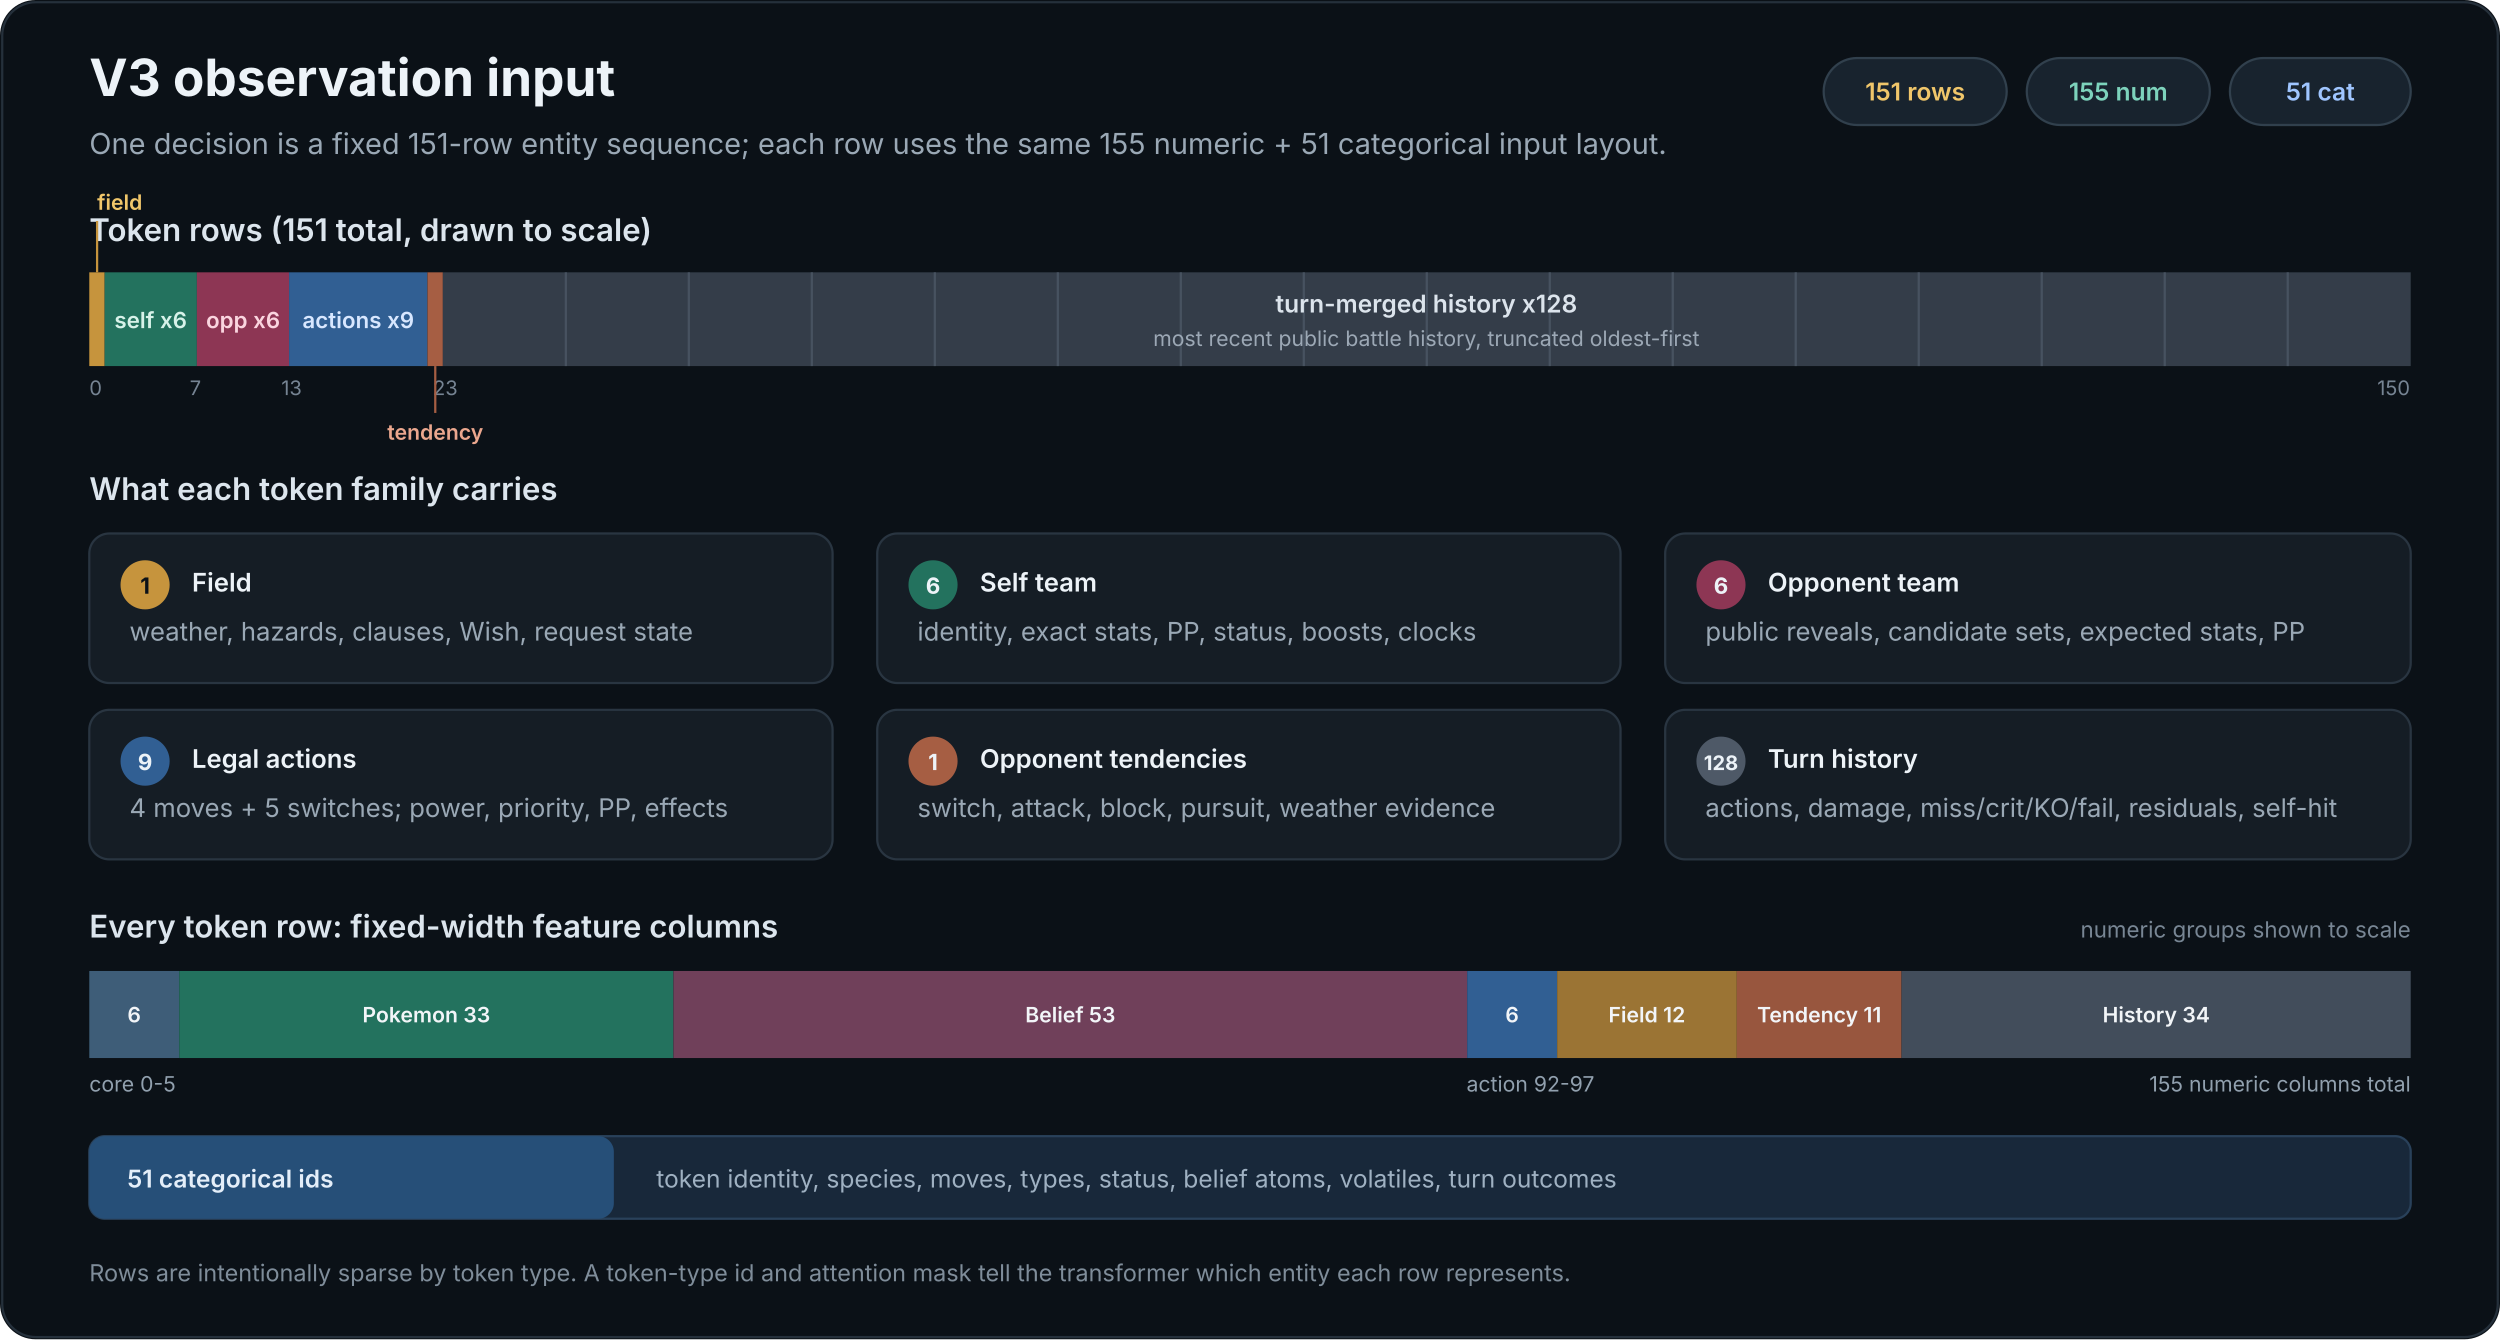
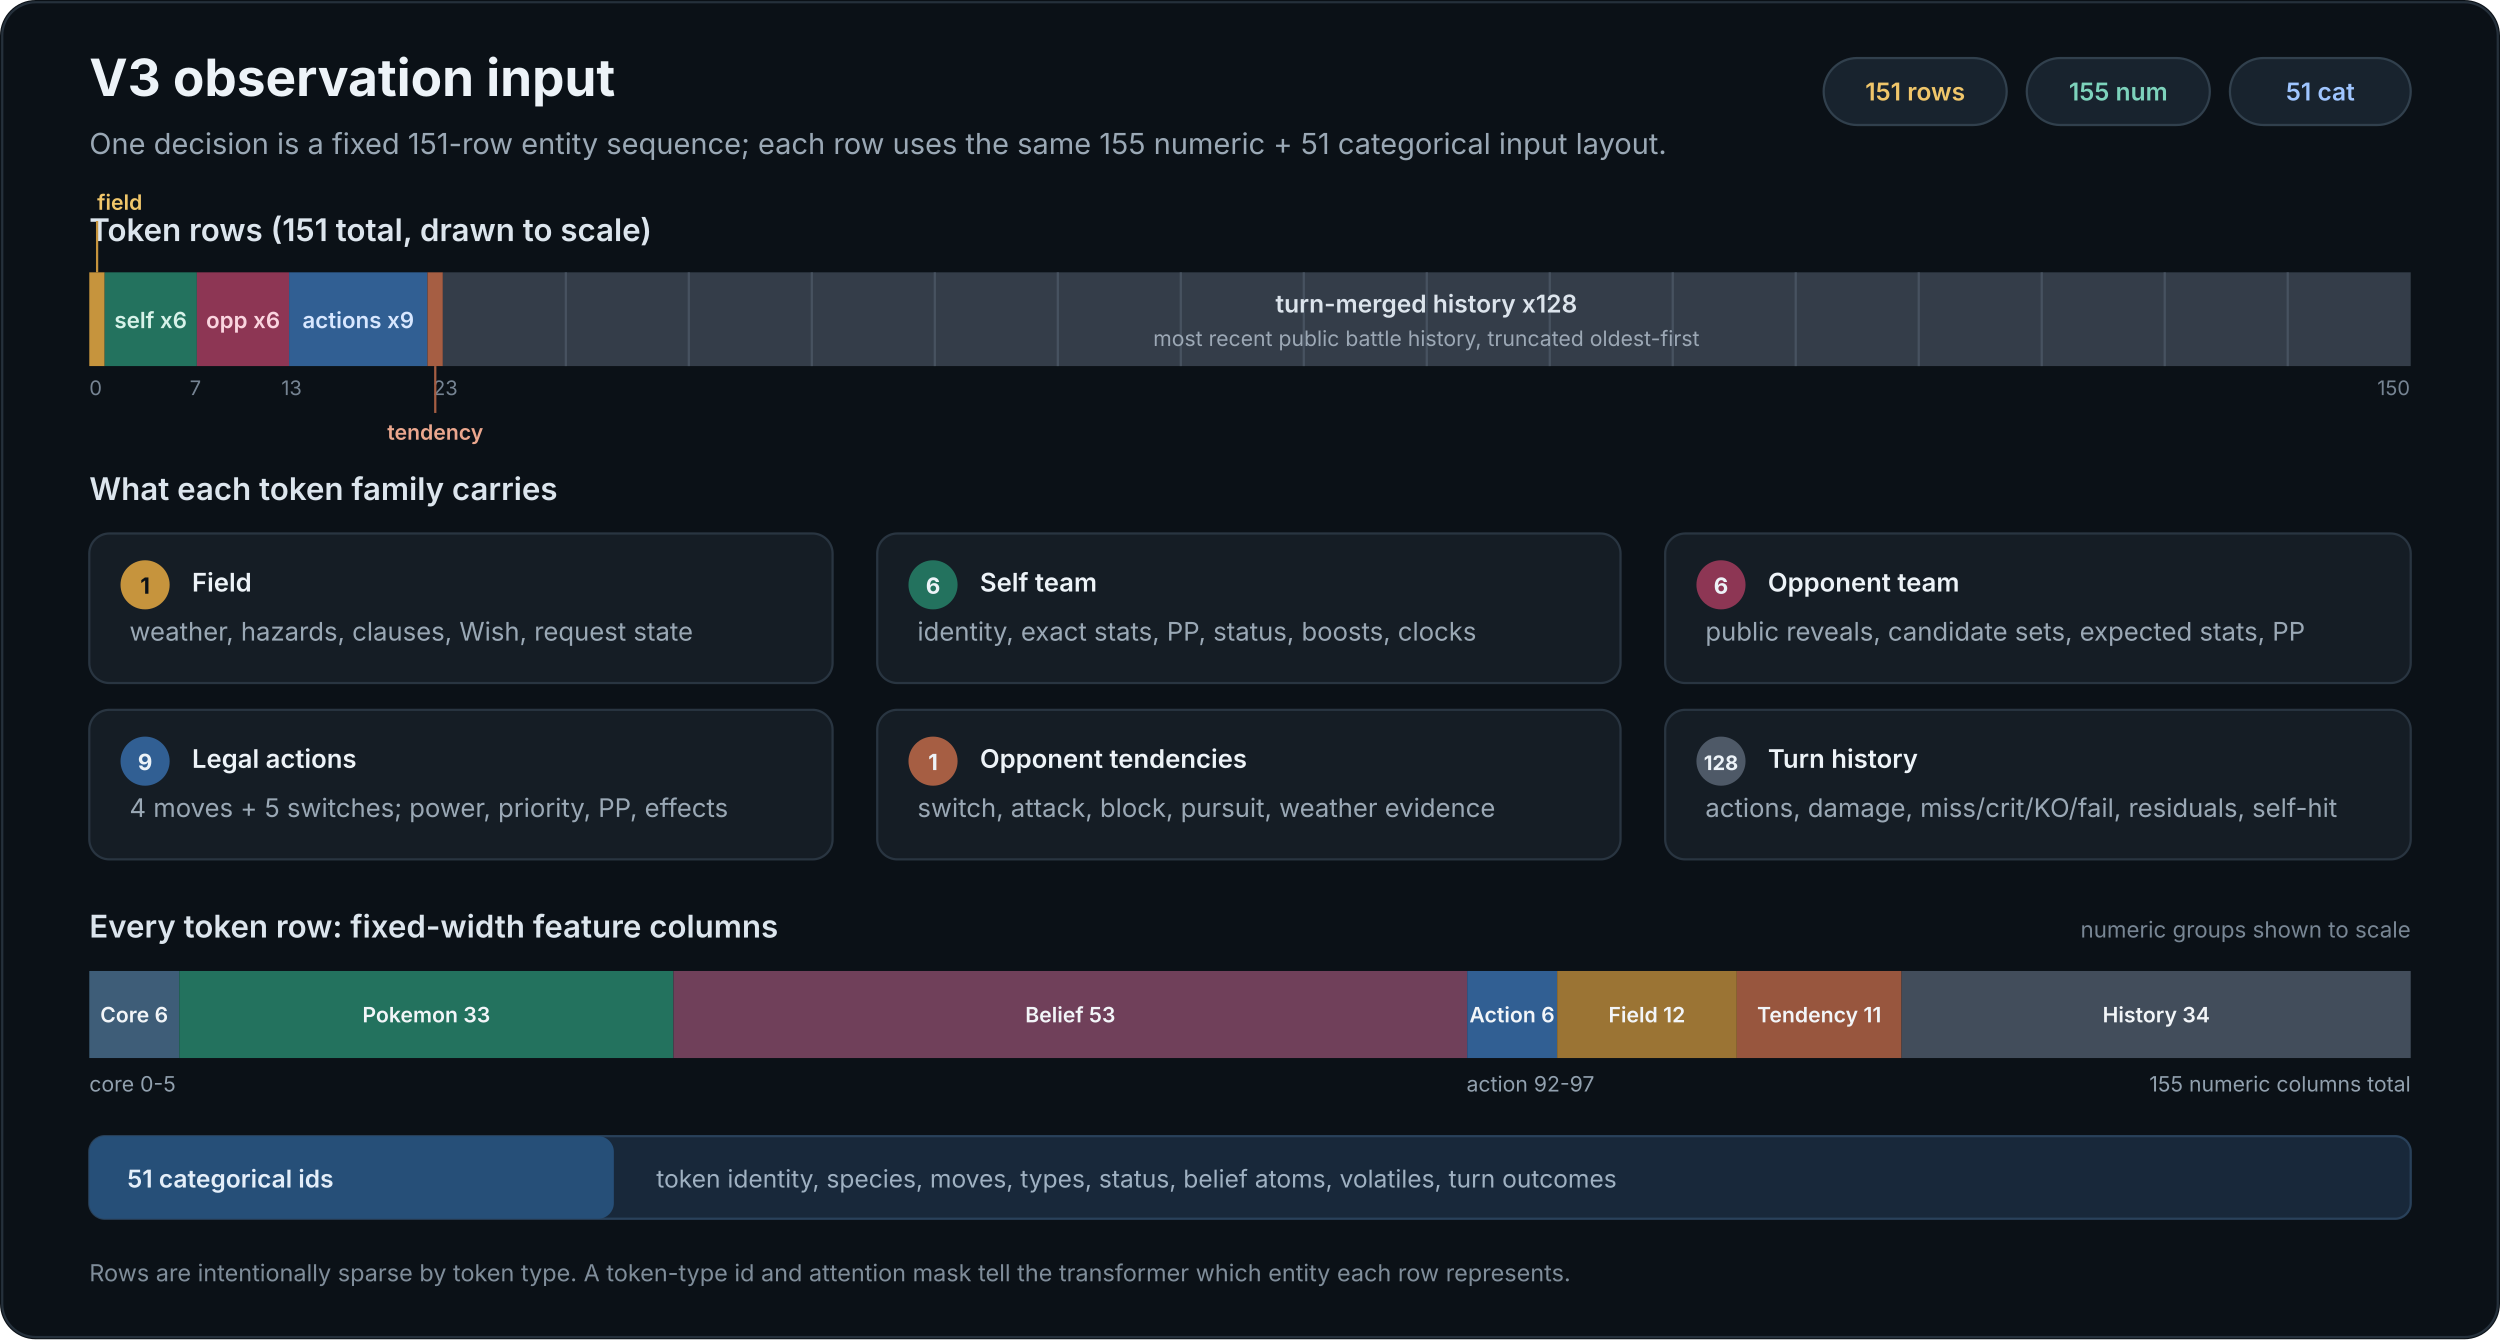
<svg xmlns="http://www.w3.org/2000/svg" viewBox="0 0 1120 600" role="img" aria-labelledby="title desc" font-family="-apple-system, BlinkMacSystemFont, 'Segoe UI', sans-serif">
  <rect width="1120" height="600" rx="16" fill="#0b1117" />
  <rect x="1" y="1" width="1118" height="598" rx="15" fill="none" stroke="#25303b" />
  <text x="40" y="43" fill="#edf3f8" font-size="23" font-weight="700">V3 observation input</text>
  <text x="40" y="69" fill="#9aa8b5" font-size="13">One decision is a fixed 151-row entity sequence; each row uses the same 155 numeric + 51 categorical input layout.</text>
  <g font-size="11" font-weight="600">
    <rect x="817" y="26" width="82" height="30" rx="15" fill="#18232e" stroke="#31404d" />
    <text x="858" y="45" text-anchor="middle" fill="#f0c66a">151 rows</text>
    <rect x="908" y="26" width="82" height="30" rx="15" fill="#18232e" stroke="#31404d" />
    <text x="949" y="45" text-anchor="middle" fill="#7dd3bc">155 num</text>
    <rect x="999" y="26" width="81" height="30" rx="15" fill="#18232e" stroke="#31404d" />
    <text x="1039.5" y="45" text-anchor="middle" fill="#9fc5ff">51 cat</text>
  </g>
  <text x="40" y="108" fill="#dce5ed" font-size="14" font-weight="600">Token rows (151 total, drawn to scale)</text>
  <rect x="40" y="122" width="6.9" height="42" fill="#c6943d" />
  <rect x="46.9" y="122" width="41.3" height="42" fill="#23725e" />
  <rect x="88.2" y="122" width="41.3" height="42" fill="#8d3654" />
  <rect x="129.5" y="122" width="62" height="42" fill="#315f93" />
  <rect x="191.5" y="122" width="6.9" height="42" fill="#a65e43" />
  <rect x="198.4" y="122" width="881.6" height="42" fill="#343d49" />
  <g stroke="#475260" stroke-width="1">
    <line x1="253.5" y1="122" x2="253.5" y2="164" />
    <line x1="308.6" y1="122" x2="308.6" y2="164" />
    <line x1="363.7" y1="122" x2="363.7" y2="164" />
    <line x1="418.8" y1="122" x2="418.8" y2="164" />
    <line x1="473.9" y1="122" x2="473.9" y2="164" />
    <line x1="529" y1="122" x2="529" y2="164" />
    <line x1="584.1" y1="122" x2="584.1" y2="164" />
    <line x1="639.2" y1="122" x2="639.2" y2="164" />
    <line x1="694.3" y1="122" x2="694.3" y2="164" />
    <line x1="749.4" y1="122" x2="749.4" y2="164" />
    <line x1="804.5" y1="122" x2="804.5" y2="164" />
    <line x1="859.6" y1="122" x2="859.6" y2="164" />
    <line x1="914.7" y1="122" x2="914.7" y2="164" />
    <line x1="969.8" y1="122" x2="969.8" y2="164" />
    <line x1="1024.9" y1="122" x2="1024.9" y2="164" />
  </g>
  <text x="67.5" y="147" fill="#d7f2e9" font-size="10" font-weight="600" text-anchor="middle">self x6</text>
  <text x="108.9" y="147" fill="#fad5df" font-size="10" font-weight="600" text-anchor="middle">opp x6</text>
  <text x="160.5" y="147" fill="#d8e7ff" font-size="10" font-weight="600" text-anchor="middle">actions x9</text>
  <text x="639" y="140" fill="#dce4ec" font-size="11" font-weight="600" text-anchor="middle">turn-merged history x128</text>
  <text x="639" y="155" fill="#9ca8b5" font-size="9.5" text-anchor="middle">most recent public battle history, truncated oldest-first</text>
  <g fill="#768493" font-size="9">
    <text x="40" y="177">0</text>
    <text x="85" y="177">7</text>
    <text x="126" y="177">13</text>
    <text x="194" y="177">23</text>
    <text x="1065" y="177">150</text>
  </g>
  <line x1="43.5" y1="122" x2="43.5" y2="99" stroke="#c6943d" />
  <text x="43.5" y="94" fill="#f0c66a" font-size="9.5" font-weight="600">field</text>
  <line x1="195" y1="164" x2="195" y2="185" stroke="#a65e43" />
  <text x="195" y="197" fill="#eba78e" font-size="9.5" font-weight="600" text-anchor="middle">tendency</text>
  <text x="40" y="224" fill="#dce5ed" font-size="14" font-weight="600">What each token family carries</text>
  <g font-size="11.5">
    <g transform="translate(40 239)">
      <rect width="333" height="67" rx="9" fill="#151d25" stroke="#293541" />
      <circle cx="25" cy="23" r="11" fill="#c6943d" />
      <text x="25" y="27" fill="#0b1117" font-size="10" font-weight="700" text-anchor="middle">1</text>
      <text x="46" y="26" fill="#edf3f8" font-weight="600">Field</text>
      <text x="18" y="48" fill="#9aa8b5">weather, hazards, clauses, Wish, request state</text>
    </g>
    <g transform="translate(393 239)">
      <rect width="333" height="67" rx="9" fill="#151d25" stroke="#293541" />
      <circle cx="25" cy="23" r="11" fill="#23725e" />
      <text x="25" y="27" fill="#edf3f8" font-size="10" font-weight="700" text-anchor="middle">6</text>
      <text x="46" y="26" fill="#edf3f8" font-weight="600">Self team</text>
      <text x="18" y="48" fill="#9aa8b5">identity, exact stats, PP, status, boosts, clocks</text>
    </g>
    <g transform="translate(746 239)">
      <rect width="334" height="67" rx="9" fill="#151d25" stroke="#293541" />
      <circle cx="25" cy="23" r="11" fill="#8d3654" />
      <text x="25" y="27" fill="#edf3f8" font-size="10" font-weight="700" text-anchor="middle">6</text>
      <text x="46" y="26" fill="#edf3f8" font-weight="600">Opponent team</text>
      <text x="18" y="48" fill="#9aa8b5">public reveals, candidate sets, expected stats, PP</text>
    </g>
    <g transform="translate(40 318)">
      <rect width="333" height="67" rx="9" fill="#151d25" stroke="#293541" />
      <circle cx="25" cy="23" r="11" fill="#315f93" />
      <text x="25" y="27" fill="#edf3f8" font-size="10" font-weight="700" text-anchor="middle">9</text>
      <text x="46" y="26" fill="#edf3f8" font-weight="600">Legal actions</text>
      <text x="18" y="48" fill="#9aa8b5">4 moves + 5 switches; power, priority, PP, effects</text>
    </g>
    <g transform="translate(393 318)">
      <rect width="333" height="67" rx="9" fill="#151d25" stroke="#293541" />
      <circle cx="25" cy="23" r="11" fill="#a65e43" />
      <text x="25" y="27" fill="#edf3f8" font-size="10" font-weight="700" text-anchor="middle">1</text>
      <text x="46" y="26" fill="#edf3f8" font-weight="600">Opponent tendencies</text>
      <text x="18" y="48" fill="#9aa8b5">switch, attack, block, pursuit, weather evidence</text>
    </g>
    <g transform="translate(746 318)">
      <rect width="334" height="67" rx="9" fill="#151d25" stroke="#293541" />
      <circle cx="25" cy="23" r="11" fill="#4e5967" />
      <text x="25" y="27" fill="#edf3f8" font-size="9" font-weight="700" text-anchor="middle">128</text>
      <text x="46" y="26" fill="#edf3f8" font-weight="600">Turn history</text>
      <text x="18" y="48" fill="#9aa8b5">actions, damage, miss/crit/KO/fail, residuals, self-hit</text>
    </g>
  </g>
  <text x="40" y="420" fill="#dce5ed" font-size="14" font-weight="600">Every token row: fixed-width feature columns</text>
  <text x="1080" y="420" fill="#788694" font-size="10" text-anchor="end">numeric groups shown to scale</text>
  <g>
    <rect x="40" y="435" width="40.3" height="39" fill="#3e5d78" />
    <rect x="80.3" y="435" width="221.4" height="39" fill="#23725e" />
    <rect x="301.7" y="435" width="355.6" height="39" fill="#70405a" />
    <rect x="657.3" y="435" width="40.3" height="39" fill="#315f93" />
    <rect x="697.6" y="435" width="80.5" height="39" fill="#9b7434" />
    <rect x="778.1" y="435" width="73.8" height="39" fill="#98563e" />
    <rect x="851.9" y="435" width="228.1" height="39" fill="#424d5b" />
    <g fill="#f2f5f8" font-size="9.5" font-weight="600" text-anchor="middle">
-       <text x="60.1" y="458">6</text>
+       <text x="60.1" y="458">Core 6</text>
      <text x="191" y="458">Pokemon 33</text>
      <text x="479.5" y="458">Belief 53</text>
-       <text x="677.4" y="458">6</text>
+       <text x="677.4" y="458">Action 6</text>
      <text x="737.8" y="458">Field 12</text>
      <text x="815" y="458">Tendency 11</text>
      <text x="966" y="458">History 34</text>
    </g>
  </g>
  <g fill="#91a0ae" font-size="9.5">
    <text x="40" y="489">core 0-5</text>
    <text x="657" y="489">action 92-97</text>
    <text x="1080" y="489" text-anchor="end">155 numeric columns total</text>
  </g>
  <rect x="40" y="509" width="1040" height="37" rx="7" fill="#18283a" stroke="#29415a" />
  <rect x="40" y="509" width="235" height="37" rx="7" fill="#264f78" />
  <text x="57" y="532" fill="#e4eef9" font-size="11" font-weight="600">51 categorical ids</text>
  <text x="294" y="532" fill="#9fb1c2" font-size="11">token identity, species, moves, types, status, belief atoms, volatiles, turn outcomes</text>
  <text x="40" y="574" fill="#7f8d9a" font-size="10.5">Rows are intentionally sparse by token type. A token-type id and attention mask tell the transformer which entity each row represents.</text>
</svg>
